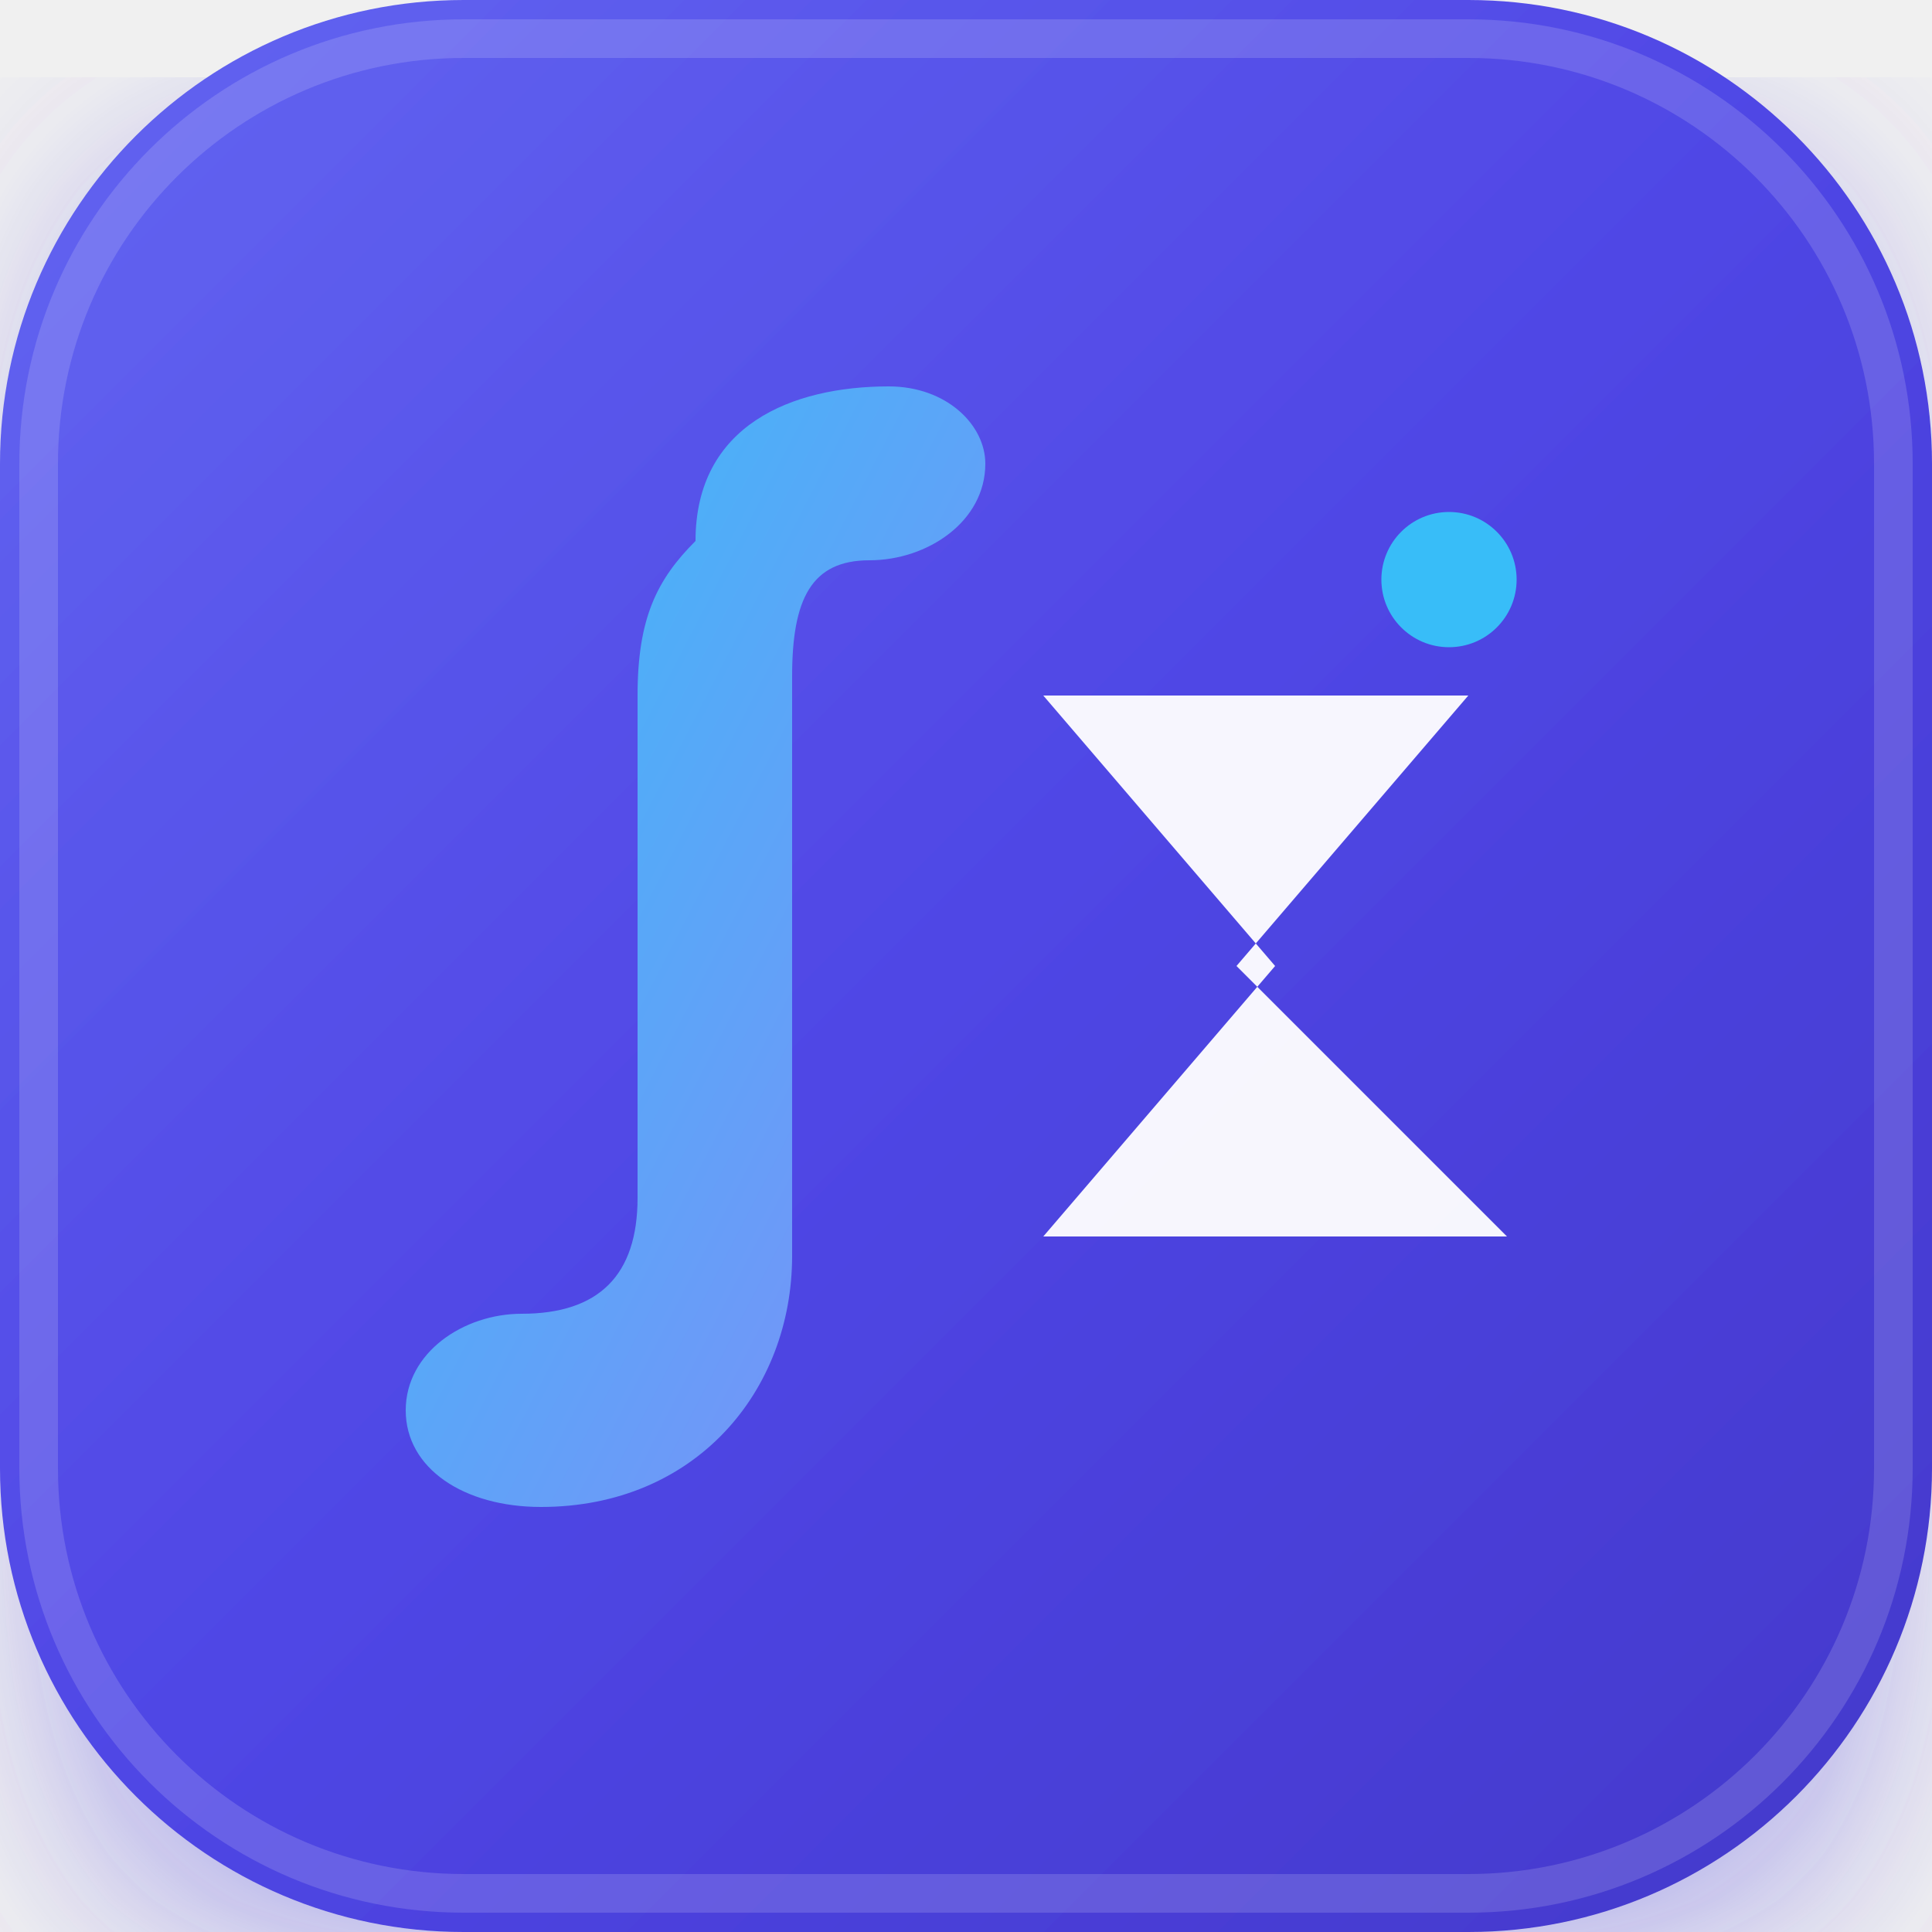
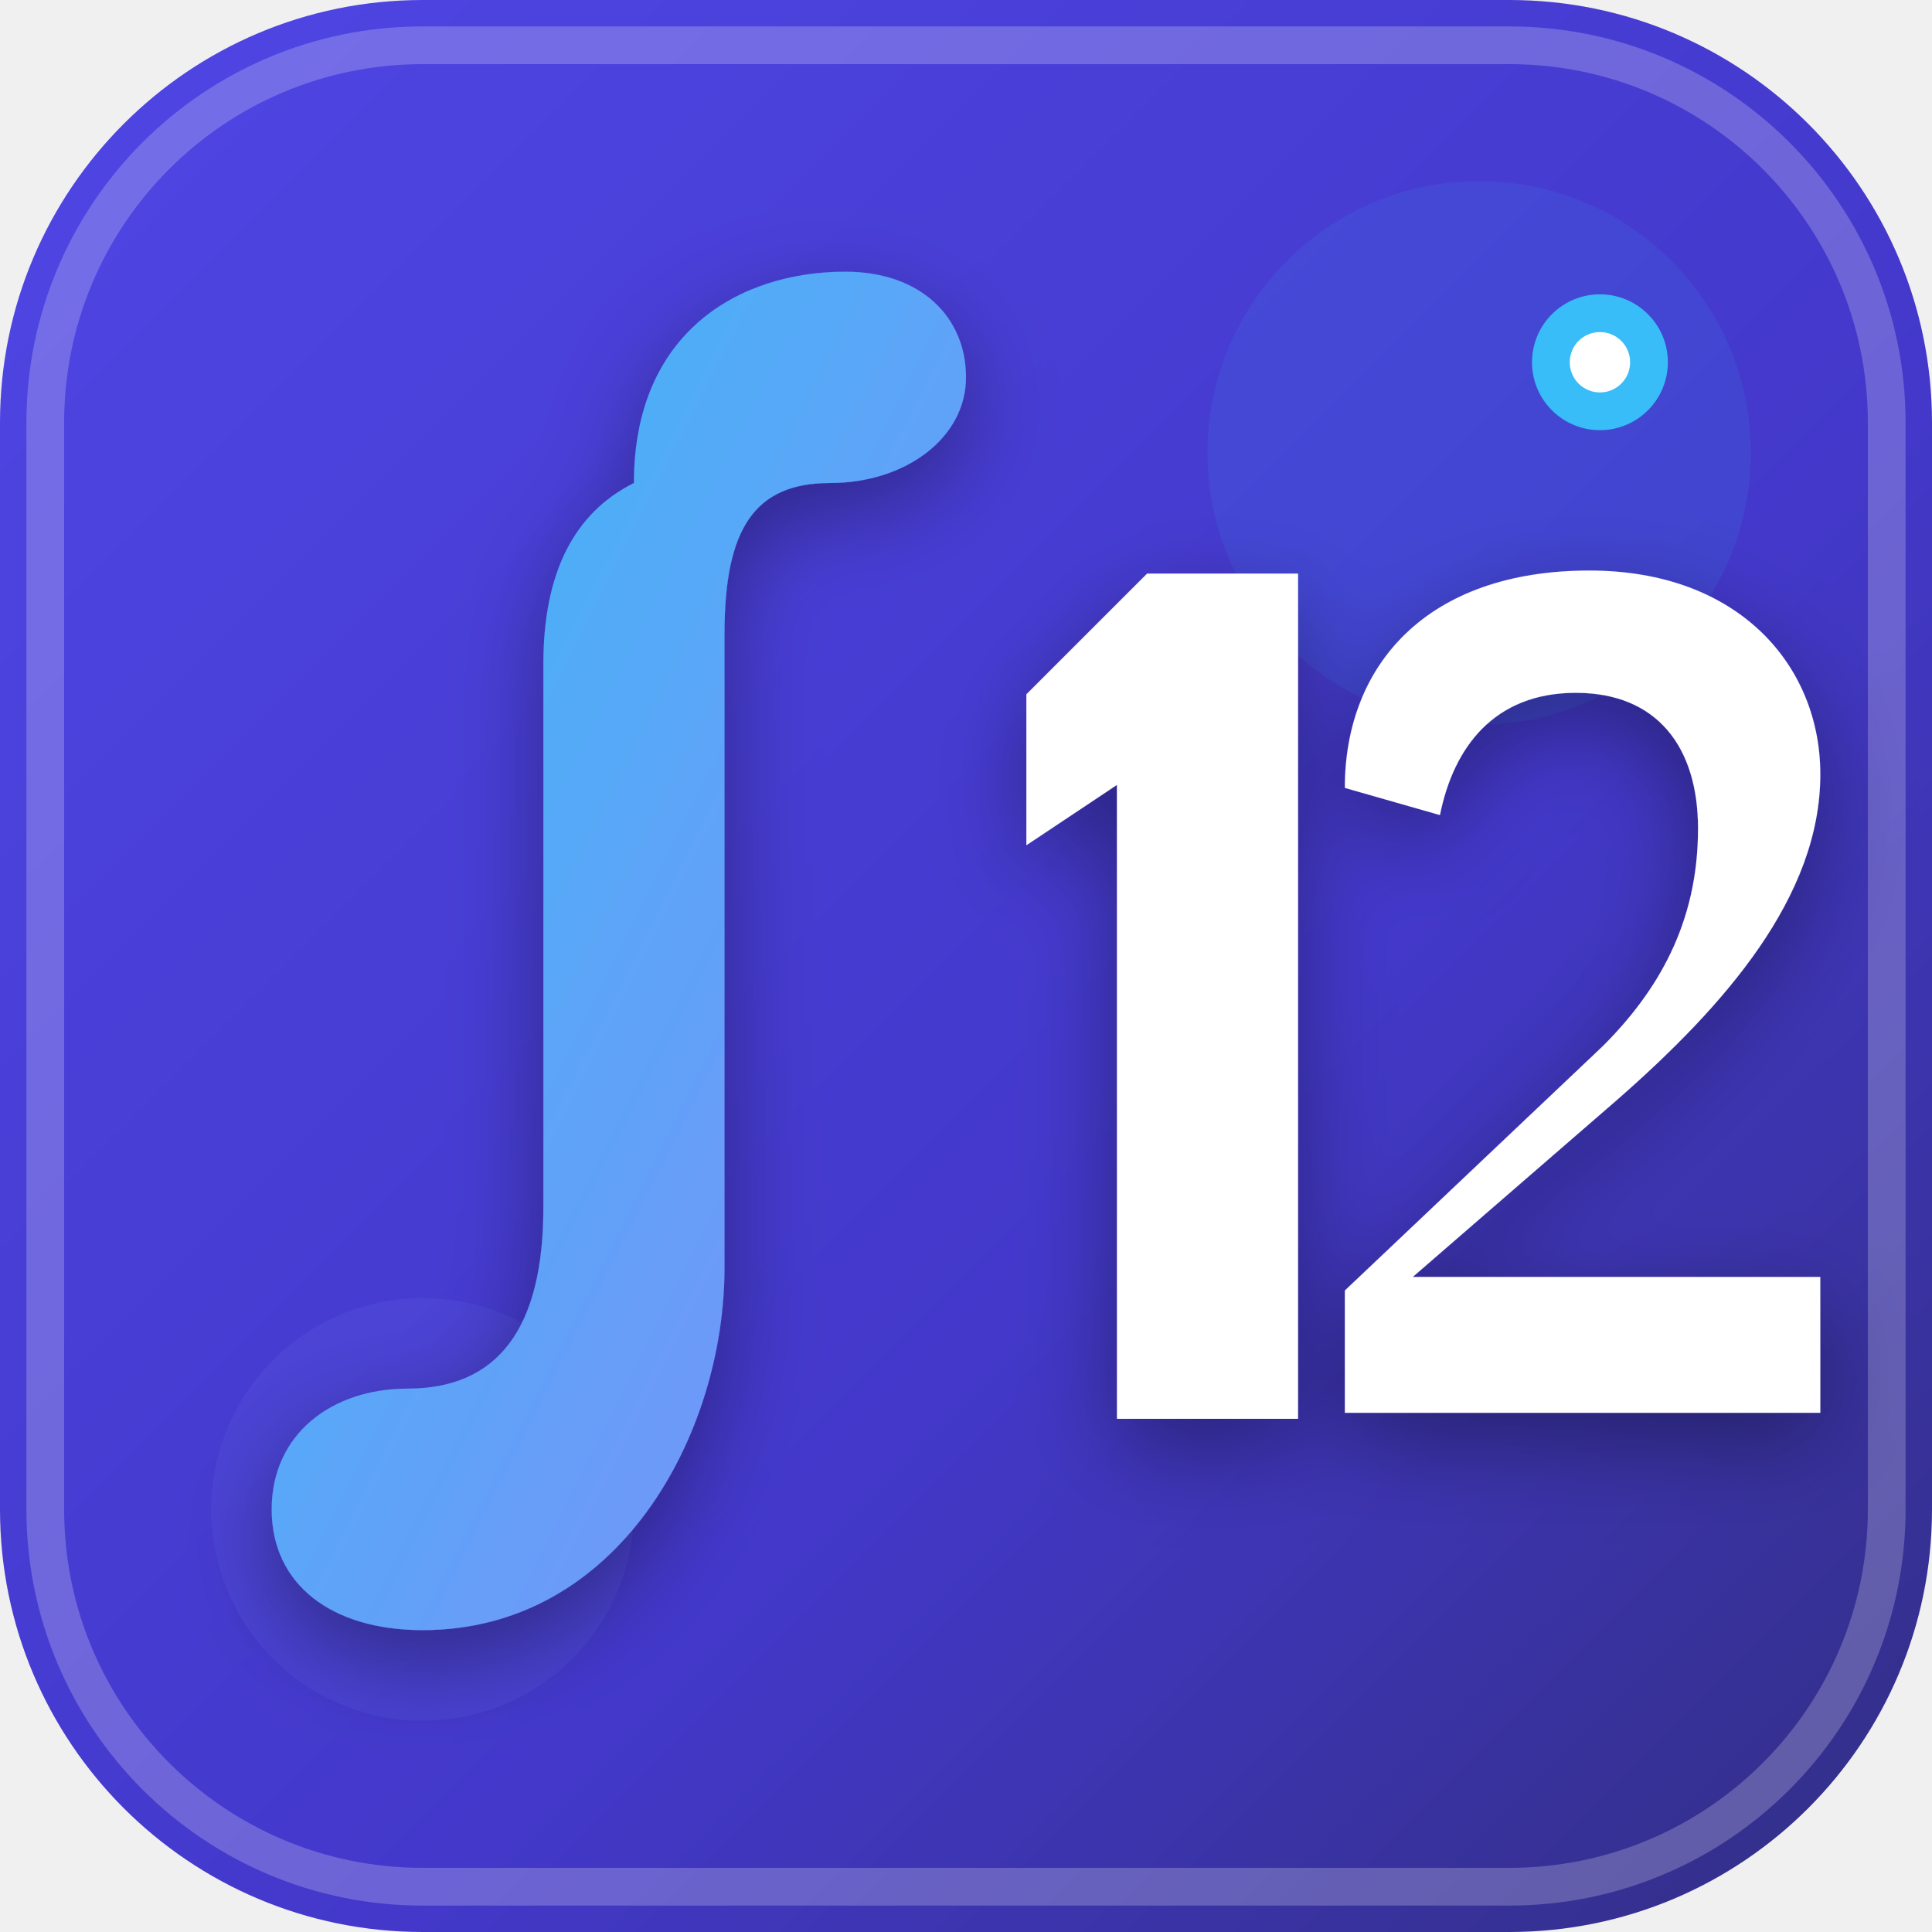
- <svg xmlns="http://www.w3.org/2000/svg" viewBox="0 0 100 100" fill="none">
+ <svg xmlns="http://www.w3.org/2000/svg" viewBox="0 0 128 128" fill="none">
  <defs>
-     <linearGradient id="mathGrad" x1="0%" y1="0%" x2="100%" y2="100%">
-       <stop offset="0%" stop-color="#6366f1" />
-       <stop offset="50%" stop-color="#4f46e5" />
-       <stop offset="100%" stop-color="#4338ca" />
+     <linearGradient id="bgGrad" x1="0%" y1="0%" x2="100%" y2="100%">
+       <stop offset="0%" stop-color="#4f46e5" />
+       <stop offset="60%" stop-color="#4338ca" />
+       <stop offset="100%" stop-color="#312e81" />
    </linearGradient>
-     <linearGradient id="accentGrad" x1="0%" y1="0%" x2="100%" y2="100%">
+     <linearGradient id="mathIntegral" x1="0%" y1="0%" x2="100%" y2="100%">
      <stop offset="0%" stop-color="#38bdf8" />
      <stop offset="100%" stop-color="#818cf8" />
    </linearGradient>
-     <filter id="glow" x="-20%" y="-20%" width="140%" height="140%">
-       <feDropShadow dx="0" dy="4" stdDeviation="6" flood-color="#4f46e5" flood-opacity="0.4" />
+     <filter id="tabGlow" x="-20%" y="-20%" width="140%" height="140%">
+       <feDropShadow dx="0" dy="2" stdDeviation="3" flood-color="#000000" flood-opacity="0.35" />
    </filter>
  </defs>
-   <rect width="100" height="100" rx="24" fill="url(#mathGrad)" filter="url(#glow)" />
-   <rect x="2" y="2" width="96" height="96" rx="22" stroke="white" stroke-opacity="0.15" stroke-width="2" fill="none" />
-   <path d="M36 28 C36 22 41 20 46 20 C49 20 51 22 51 24 C51 27 48 29 45 29 C42 29 41 31 41 35 L41 65 C41 72 36 78 28 78 C24 78 21 76 21 73 C21 70 24 68 27 68 C31 68 33 66 33 62 L33 36 C33 32 34 30 36 28 Z" fill="url(#accentGrad)" />
-   <path d="M54 36 L76 36 L64 50 L78 64 L54 64 L66 50 Z" fill="#ffffff" fill-opacity="0.95" />
-   <circle cx="75" cy="30" r="3.5" fill="#38bdf8" />
+   <rect width="128" height="128" rx="28" fill="url(#bgGrad)" />
+   <rect x="3" y="3" width="122" height="122" rx="25" stroke="#ffffff" stroke-opacity="0.22" stroke-width="2.5" fill="none" />
+   <circle cx="98" cy="30" r="18" fill="#38bdf8" fill-opacity="0.1" />
+   <circle cx="28" cy="100" r="14" fill="#818cf8" fill-opacity="0.1" />
+   <path d="M42 32 C42 22 49 18 56 18 C61 18 64 21 64 25 C64 29 60 32 55 32 C50 32 48 35 48 42 L48 84 C48 95 41 108 28 108 C22 108 18 105 18 100 C18 95 22 92 27 92 C33 92 36 88 36 80 L36 44 C36 38 38 34 42 32 Z" fill="url(#mathIntegral)" filter="url(#tabGlow)" />
+   <g filter="url(#tabGlow)">
+     <path d="M68 46 L76 38 L86 38 L86 94 L74 94 L74 52 L68 56 Z" fill="#ffffff" />
+     <path d="M93 54 C93 45 99 38 111 38 C122 38 128 45 128 53 C128 62 121 70 113 77 L98 90 L128 90 L128 100 L93 100 L93 91 L112 73 C116 69 119 64 119 57 C119 51 116 47 110 47 C104 47 101 51 100 56 Z" fill="#ffffff" transform="scale(0.9) translate(6, 4)" />
+   </g>
+   <circle cx="106" cy="24" r="4.5" fill="#38bdf8" />
+   <circle cx="106" cy="24" r="2" fill="#ffffff" />
</svg>
